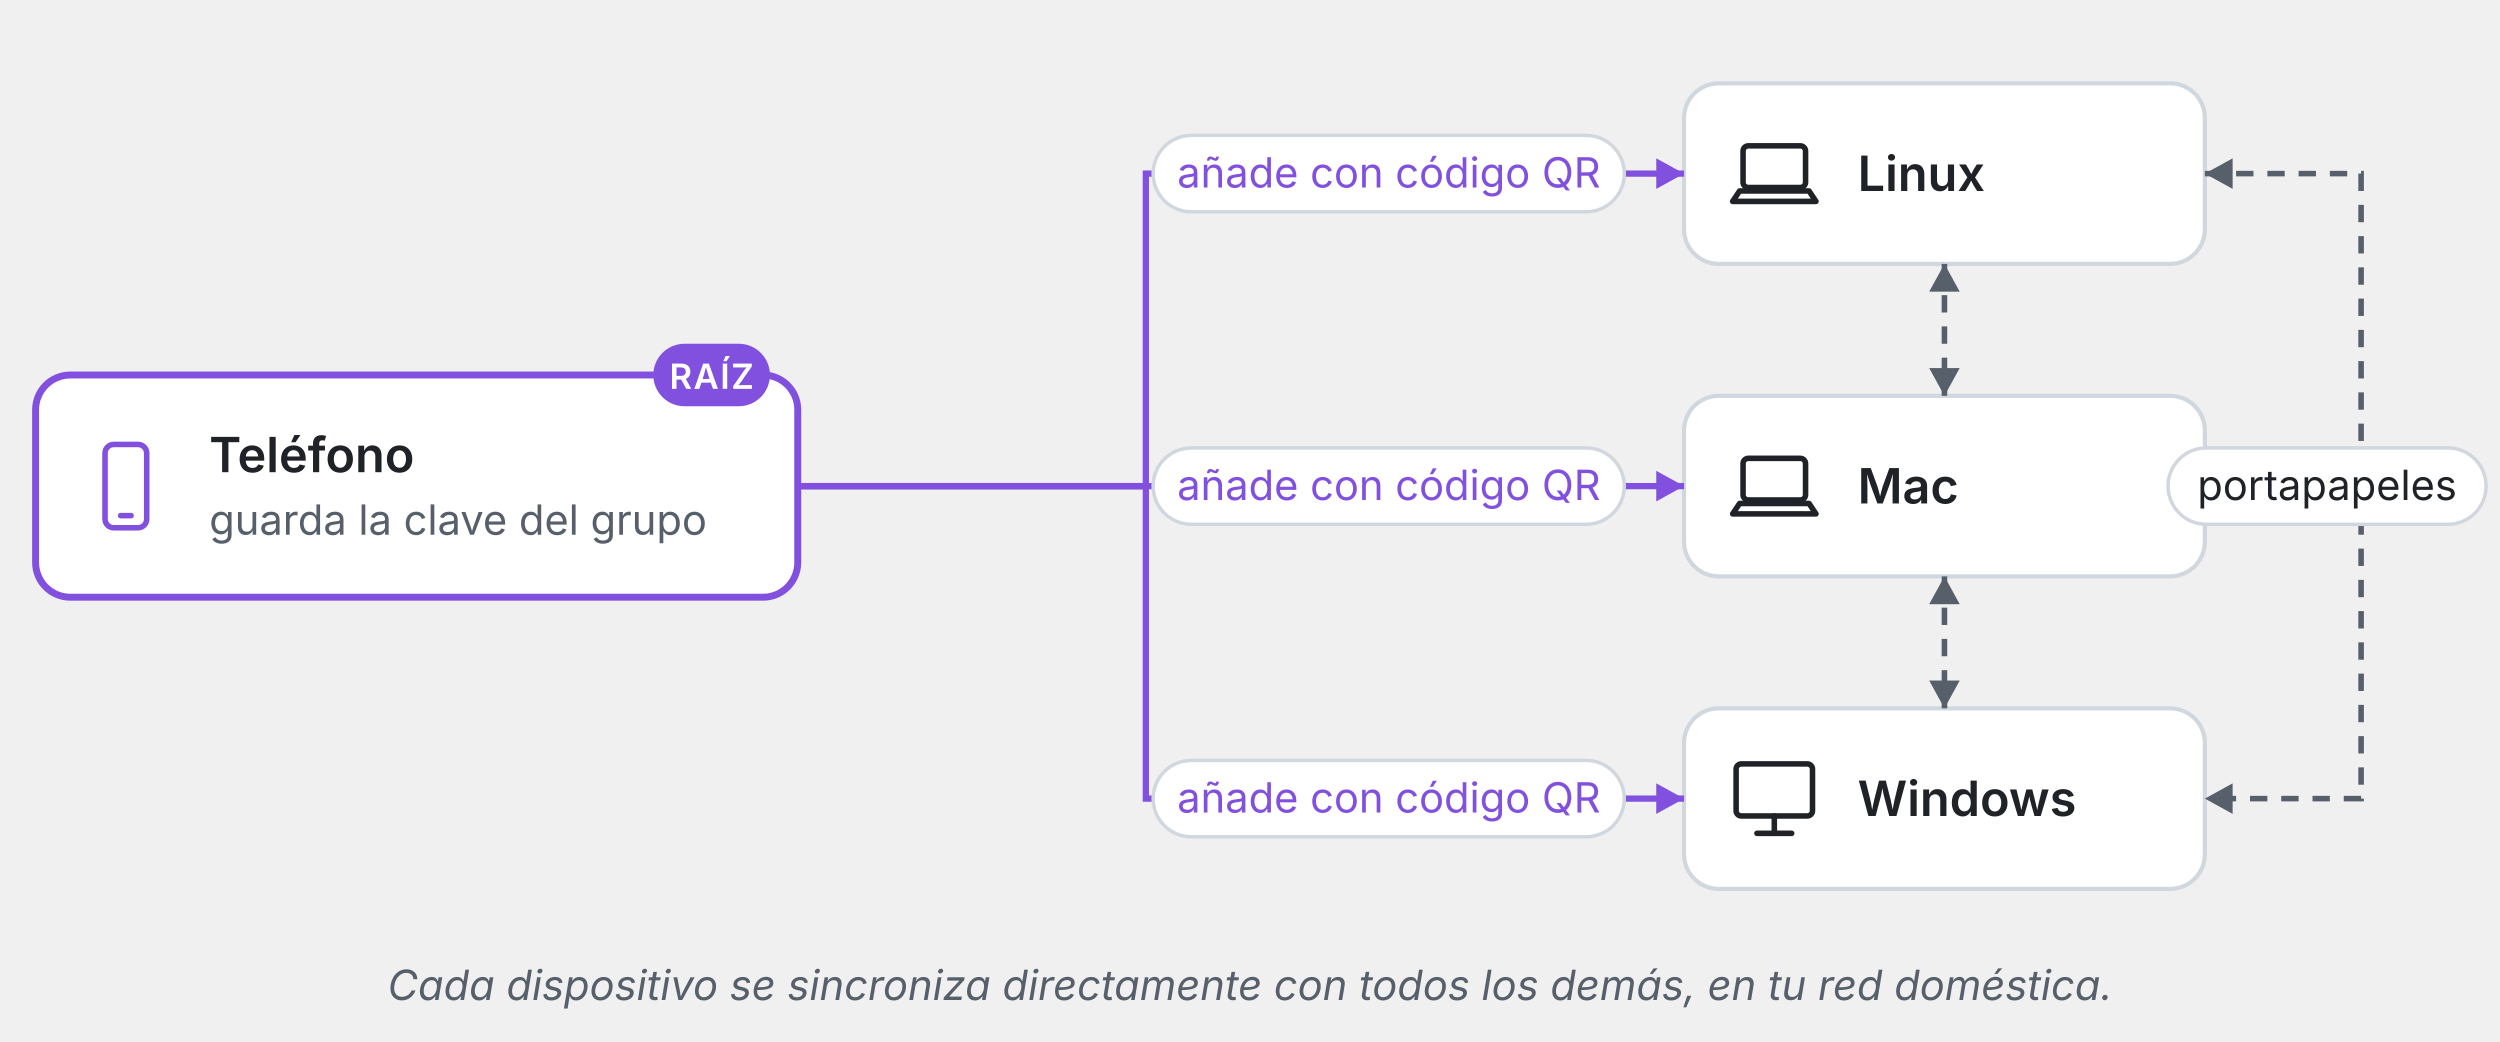
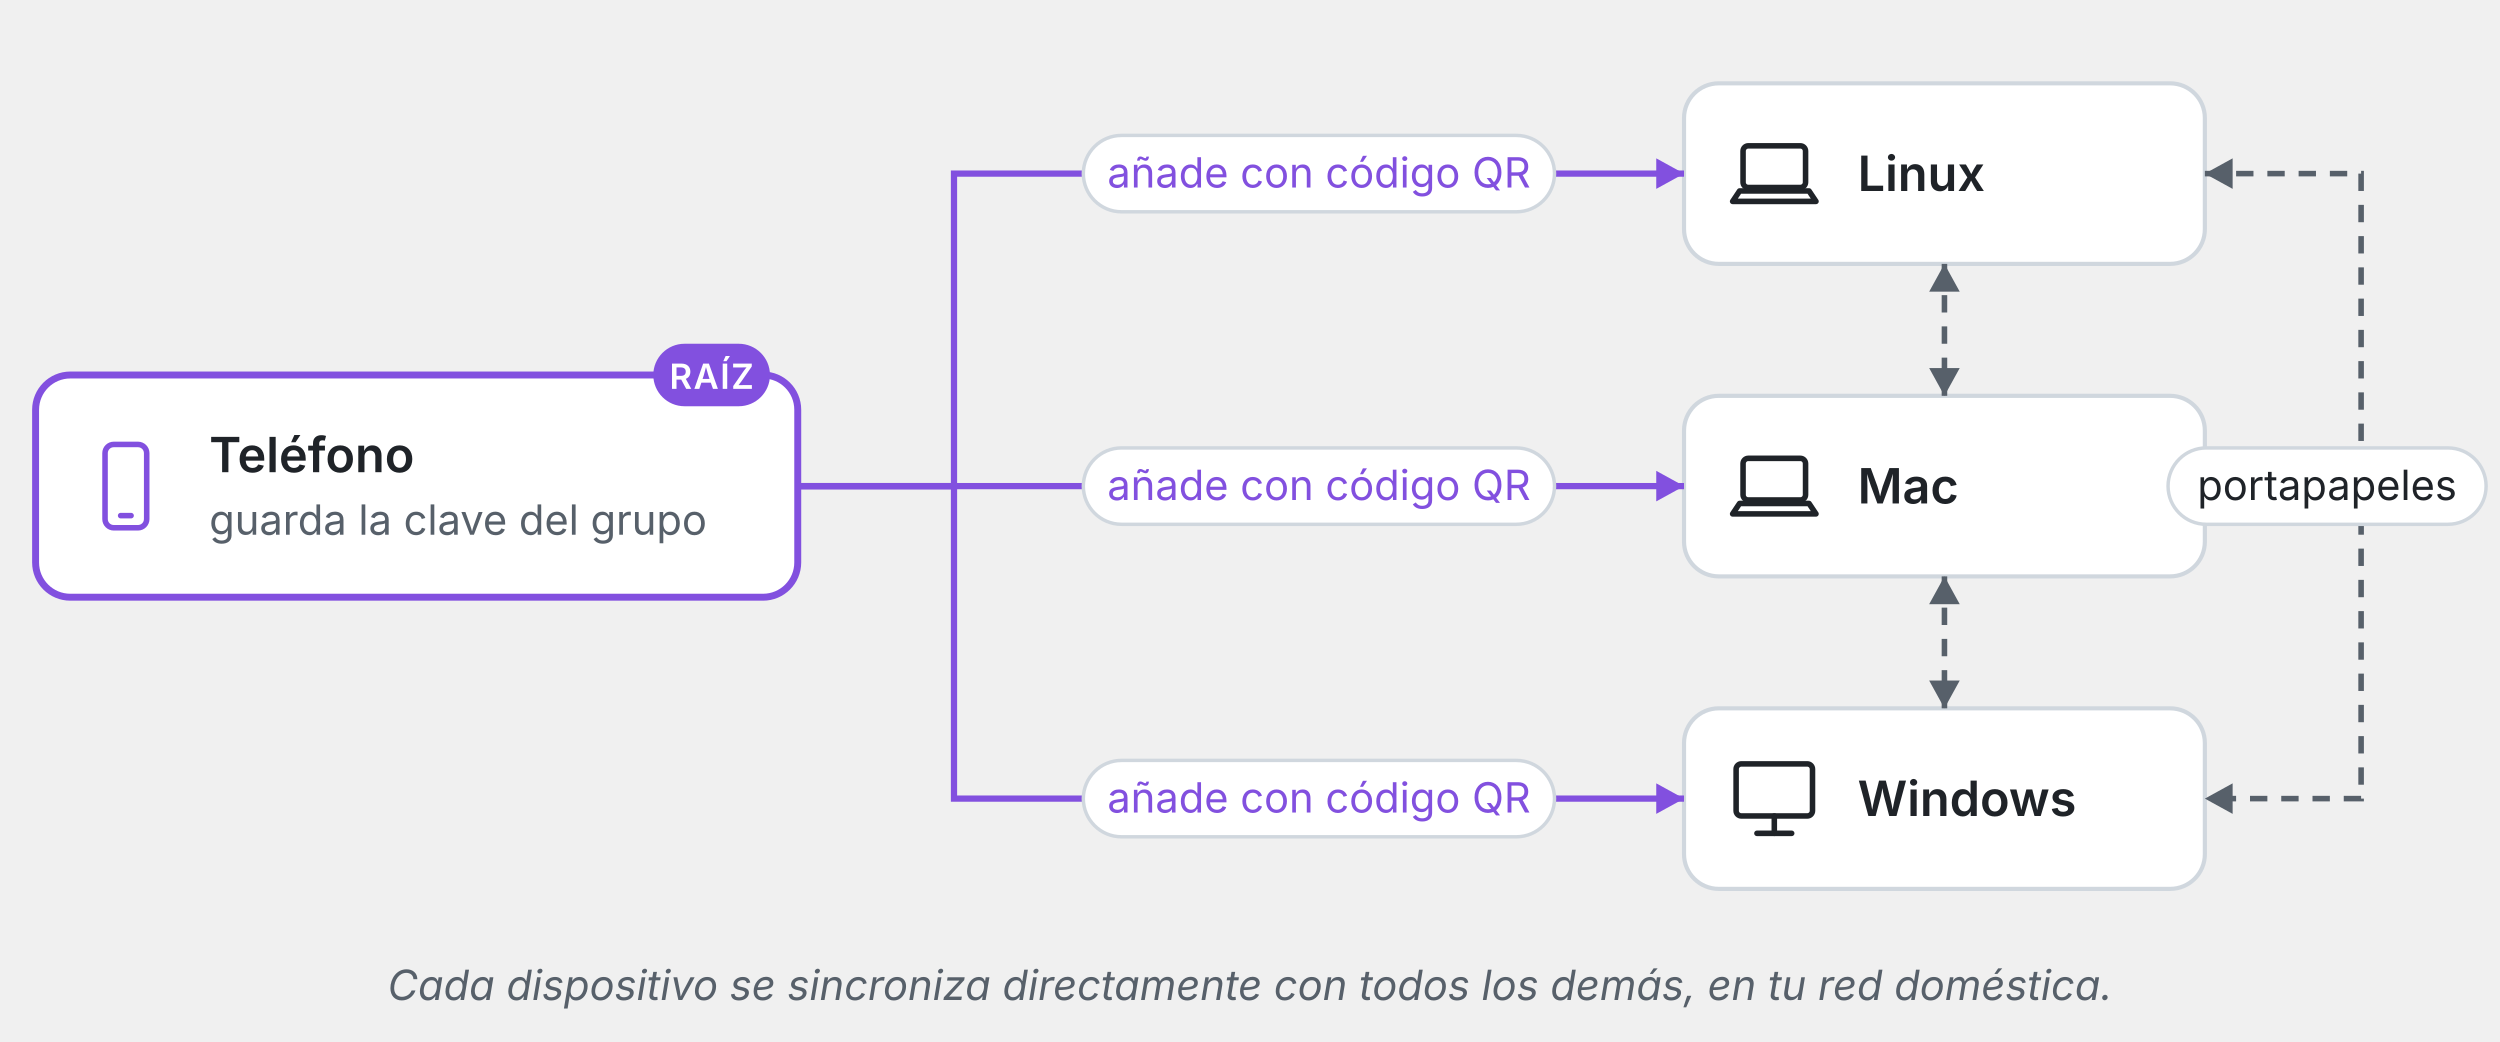
<svg xmlns="http://www.w3.org/2000/svg" lang="es" width="720" height="300" viewBox="0 0 720 300" role="img" aria-label="El teléfono añade cada ordenador con su código QR; después los ordenadores comparten un único portapapeles">
  <style>
  .bg { fill: none; }
  .zone { fill: #f6f8fa; stroke: #d0d7de; stroke-width: 1; }
  .zone-t { fill: #57606a; font: 600 13px system-ui, -apple-system, 'Segoe UI', sans-serif; letter-spacing: .02em; }
  .card { fill: #ffffff; stroke: #d0d7de; stroke-width: 1.2; }
  .card.key { stroke: #8250df; stroke-width: 2; }
  .card.srv { fill: #fff8c5; stroke: #d4a72c; }
  .t { fill: #1f2328; font: 600 14px system-ui, -apple-system, 'Segoe UI', sans-serif; }
  .s { fill: #57606a; font: 12px system-ui, -apple-system, 'Segoe UI', sans-serif; }
  .ic { fill: none; stroke: #1f2328; stroke-width: 1.6; stroke-linecap: round; stroke-linejoin: round; }
  .key .ic, .ic.key { stroke: #8250df; }
  .badge { fill: #8250df; }
  .badge-t { fill: #ffffff; font: 600 10px system-ui, -apple-system, 'Segoe UI', sans-serif; letter-spacing: .04em; }
  .e-tunnel { fill: none; stroke: #0969da; stroke-width: 3; }
  .e-home { fill: none; stroke: #57606a; stroke-width: 1.6; stroke-dasharray: 5 4; }
  .e-pair { fill: none; stroke: #8250df; stroke-width: 1.8; }
  .e-e2e { fill: none; stroke: #1a7f37; stroke-width: 1.8; stroke-dasharray: 2 4; stroke-linecap: round; }
  .a-tunnel { fill: #0969da; } .a-home { fill: #57606a; } .a-pair { fill: #8250df; } .a-e2e { fill: #1a7f37; }
  .lbl-bg { fill: #ffffff; stroke: #d0d7de; stroke-width: 1; }
  .lbl { fill: #1f2328; font: 12px system-ui, -apple-system, 'Segoe UI', sans-serif; }
  .lbl.tunnel { fill: #0969da; } .lbl.pair { fill: #8250df; } .lbl.e2e { fill: #1a7f37; }
  .note { fill: #57606a; font: italic 12px system-ui, -apple-system, 'Segoe UI', sans-serif; }
  @media (prefers-color-scheme: dark) {
    .zone { fill: #161b22; stroke: #30363d; }
    .zone-t, .s, .note { fill: #8b949e; }
    .card { fill: #0d1117; stroke: #3d444d; }
    .card.key { stroke: #a371f7; }
    .card.srv { fill: #272115; stroke: #9e6a03; }
    .t, .lbl { fill: #e6edf3; }
    .ic { stroke: #e6edf3; }
    .key .ic, .ic.key { stroke: #a371f7; }
    .badge { fill: #a371f7; }
    .badge-t { fill: #0d1117; }
    .e-tunnel { stroke: #4493f8; } .a-tunnel { fill: #4493f8; } .lbl.tunnel { fill: #4493f8; }
    .e-home { stroke: #8b949e; } .a-home { fill: #8b949e; }
    .e-pair { stroke: #a371f7; } .a-pair { fill: #a371f7; } .lbl.pair { fill: #a371f7; }
    .e-e2e { stroke: #3fb950; } .a-e2e { fill: #3fb950; } .lbl.e2e { fill: #3fb950; }
    .lbl-bg { fill: #0d1117; stroke: #3d444d; }
  }
</style>
  <g class="key">
    <rect class="card key" x="10.25" y="108.0" width="219.5" height="64" rx="10" />
    <g transform="translate(22.25,126)" class="ic">
      <rect x="8" y="2" width="12" height="24" rx="2.5" />
      <line x1="12.5" y1="22.5" x2="15.5" y2="22.5" />
    </g>
    <text class="t" x="60.25" y="136">Teléfono</text>
    <text class="s" x="60.25" y="154">guarda la clave del grupo</text>
    <rect class="badge" x="188.15" y="99.0" width="33.6" height="18" rx="9" />
    <text class="badge-t" x="204.95" y="112.0" text-anchor="middle">RAÍZ</text>
  </g>
  <g class="">
    <rect class="card " x="485.0" y="24.0" width="150" height="52" rx="10" />
    <g transform="translate(497.0,36)" class="ic">
      <rect x="5" y="6" width="18" height="12" rx="1.5" />
      <path d="M2 22h24l-2 -3H4z" />
    </g>
    <text class="t" x="535.0" y="55">Linux</text>
  </g>
  <g class="">
    <rect class="card " x="485.0" y="114.0" width="150" height="52" rx="10" />
    <g transform="translate(497.0,126)" class="ic">
      <rect x="5" y="6" width="18" height="12" rx="1.5" />
      <path d="M2 22h24l-2 -3H4z" />
    </g>
    <text class="t" x="535.0" y="145">Mac</text>
  </g>
  <g class="">
    <rect class="card " x="485.0" y="204.0" width="150" height="52" rx="10" />
    <g transform="translate(497.0,216)" class="ic">
      <rect x="3" y="4" width="22" height="15" rx="1.5" />
      <line x1="14" y1="19" x2="14" y2="24" />
      <line x1="9" y1="24" x2="19" y2="24" />
    </g>
    <text class="t" x="535.0" y="235">Windows</text>
  </g>
-   <path class="e-pair" d="M229.75,140.0 L330,140.0 L330,50.0 L485.0,50.0" />
+   <path class="e-pair" d="M229.75,140.0 L274.75,140.0 L274.75,50.0 L485.0,50.0" />
  <path class="a-pair" d="M485.0,50.0 L477.0,45.6 L477.0,54.4z" />
  <path class="e-pair" d="M229.75,140.0 L485.0,140.0" />
  <path class="a-pair" d="M485.0,140.0 L477.0,135.6 L477.0,144.4z" />
-   <path class="e-pair" d="M229.75,140.0 L330,140.0 L330,230.0 L485.0,230.0" />
+   <path class="e-pair" d="M229.75,140.0 L274.75,140.0 L274.75,230.0 L485.0,230.0" />
  <path class="a-pair" d="M485.0,230.0 L477.0,225.6 L477.0,234.4z" />
  <path class="e-home" d="M560.0,76.0 L560.0,114.0" />
  <path class="a-home" d="M560.0,114.0 L564.4,106.0 L555.6,106.0z" />
  <path class="a-home" d="M560.0,76.0 L555.6,84.0 L564.4,84.0z" />
  <path class="e-home" d="M560.0,166.0 L560.0,204.0" />
  <path class="a-home" d="M560.0,204.0 L564.4,196.0 L555.6,196.0z" />
  <path class="a-home" d="M560.0,166.0 L555.6,174.0 L564.4,174.0z" />
  <path class="e-home" d="M635.0,50 L680,50 L680,230 L635.0,230" />
  <path class="a-home" d="M635.0,230 L643.0,234.4 L643.0,225.6z" />
  <path class="a-home" d="M635.0,50 L643.0,54.4 L643.0,45.6z" />
  <text class="note" x="360" y="288" text-anchor="middle">Cada dispositivo se sincroniza directamente con todos los demás, en tu red doméstica.</text>
-   <rect class="lbl-bg" x="332.1" y="39.0" width="135.7" height="22" rx="11.0" />
-   <text class="lbl pair" x="400" y="54.0" text-anchor="middle">añade con código QR</text>
-   <rect class="lbl-bg" x="332.1" y="129.0" width="135.7" height="22" rx="11.0" />
-   <text class="lbl pair" x="400" y="144.0" text-anchor="middle">añade con código QR</text>
-   <rect class="lbl-bg" x="332.1" y="219.0" width="135.7" height="22" rx="11.0" />
-   <text class="lbl pair" x="400" y="234.0" text-anchor="middle">añade con código QR</text>
+   <rect class="lbl-bg" x="312.0" y="39.0" width="135.7" height="22" rx="11.0" />
+   <text class="lbl pair" x="379.875" y="54.0" text-anchor="middle">añade con código QR</text>
+   <rect class="lbl-bg" x="312.0" y="129.0" width="135.7" height="22" rx="11.0" />
+   <text class="lbl pair" x="379.875" y="144.0" text-anchor="middle">añade con código QR</text>
+   <rect class="lbl-bg" x="312.0" y="219.0" width="135.7" height="22" rx="11.0" />
+   <text class="lbl pair" x="379.875" y="234.0" text-anchor="middle">añade con código QR</text>
  <rect class="lbl-bg" x="624.4" y="129.0" width="91.6" height="22" rx="11.0" />
  <text class="lbl home" x="670.2" y="144.0" text-anchor="middle">portapapeles</text>
</svg>
